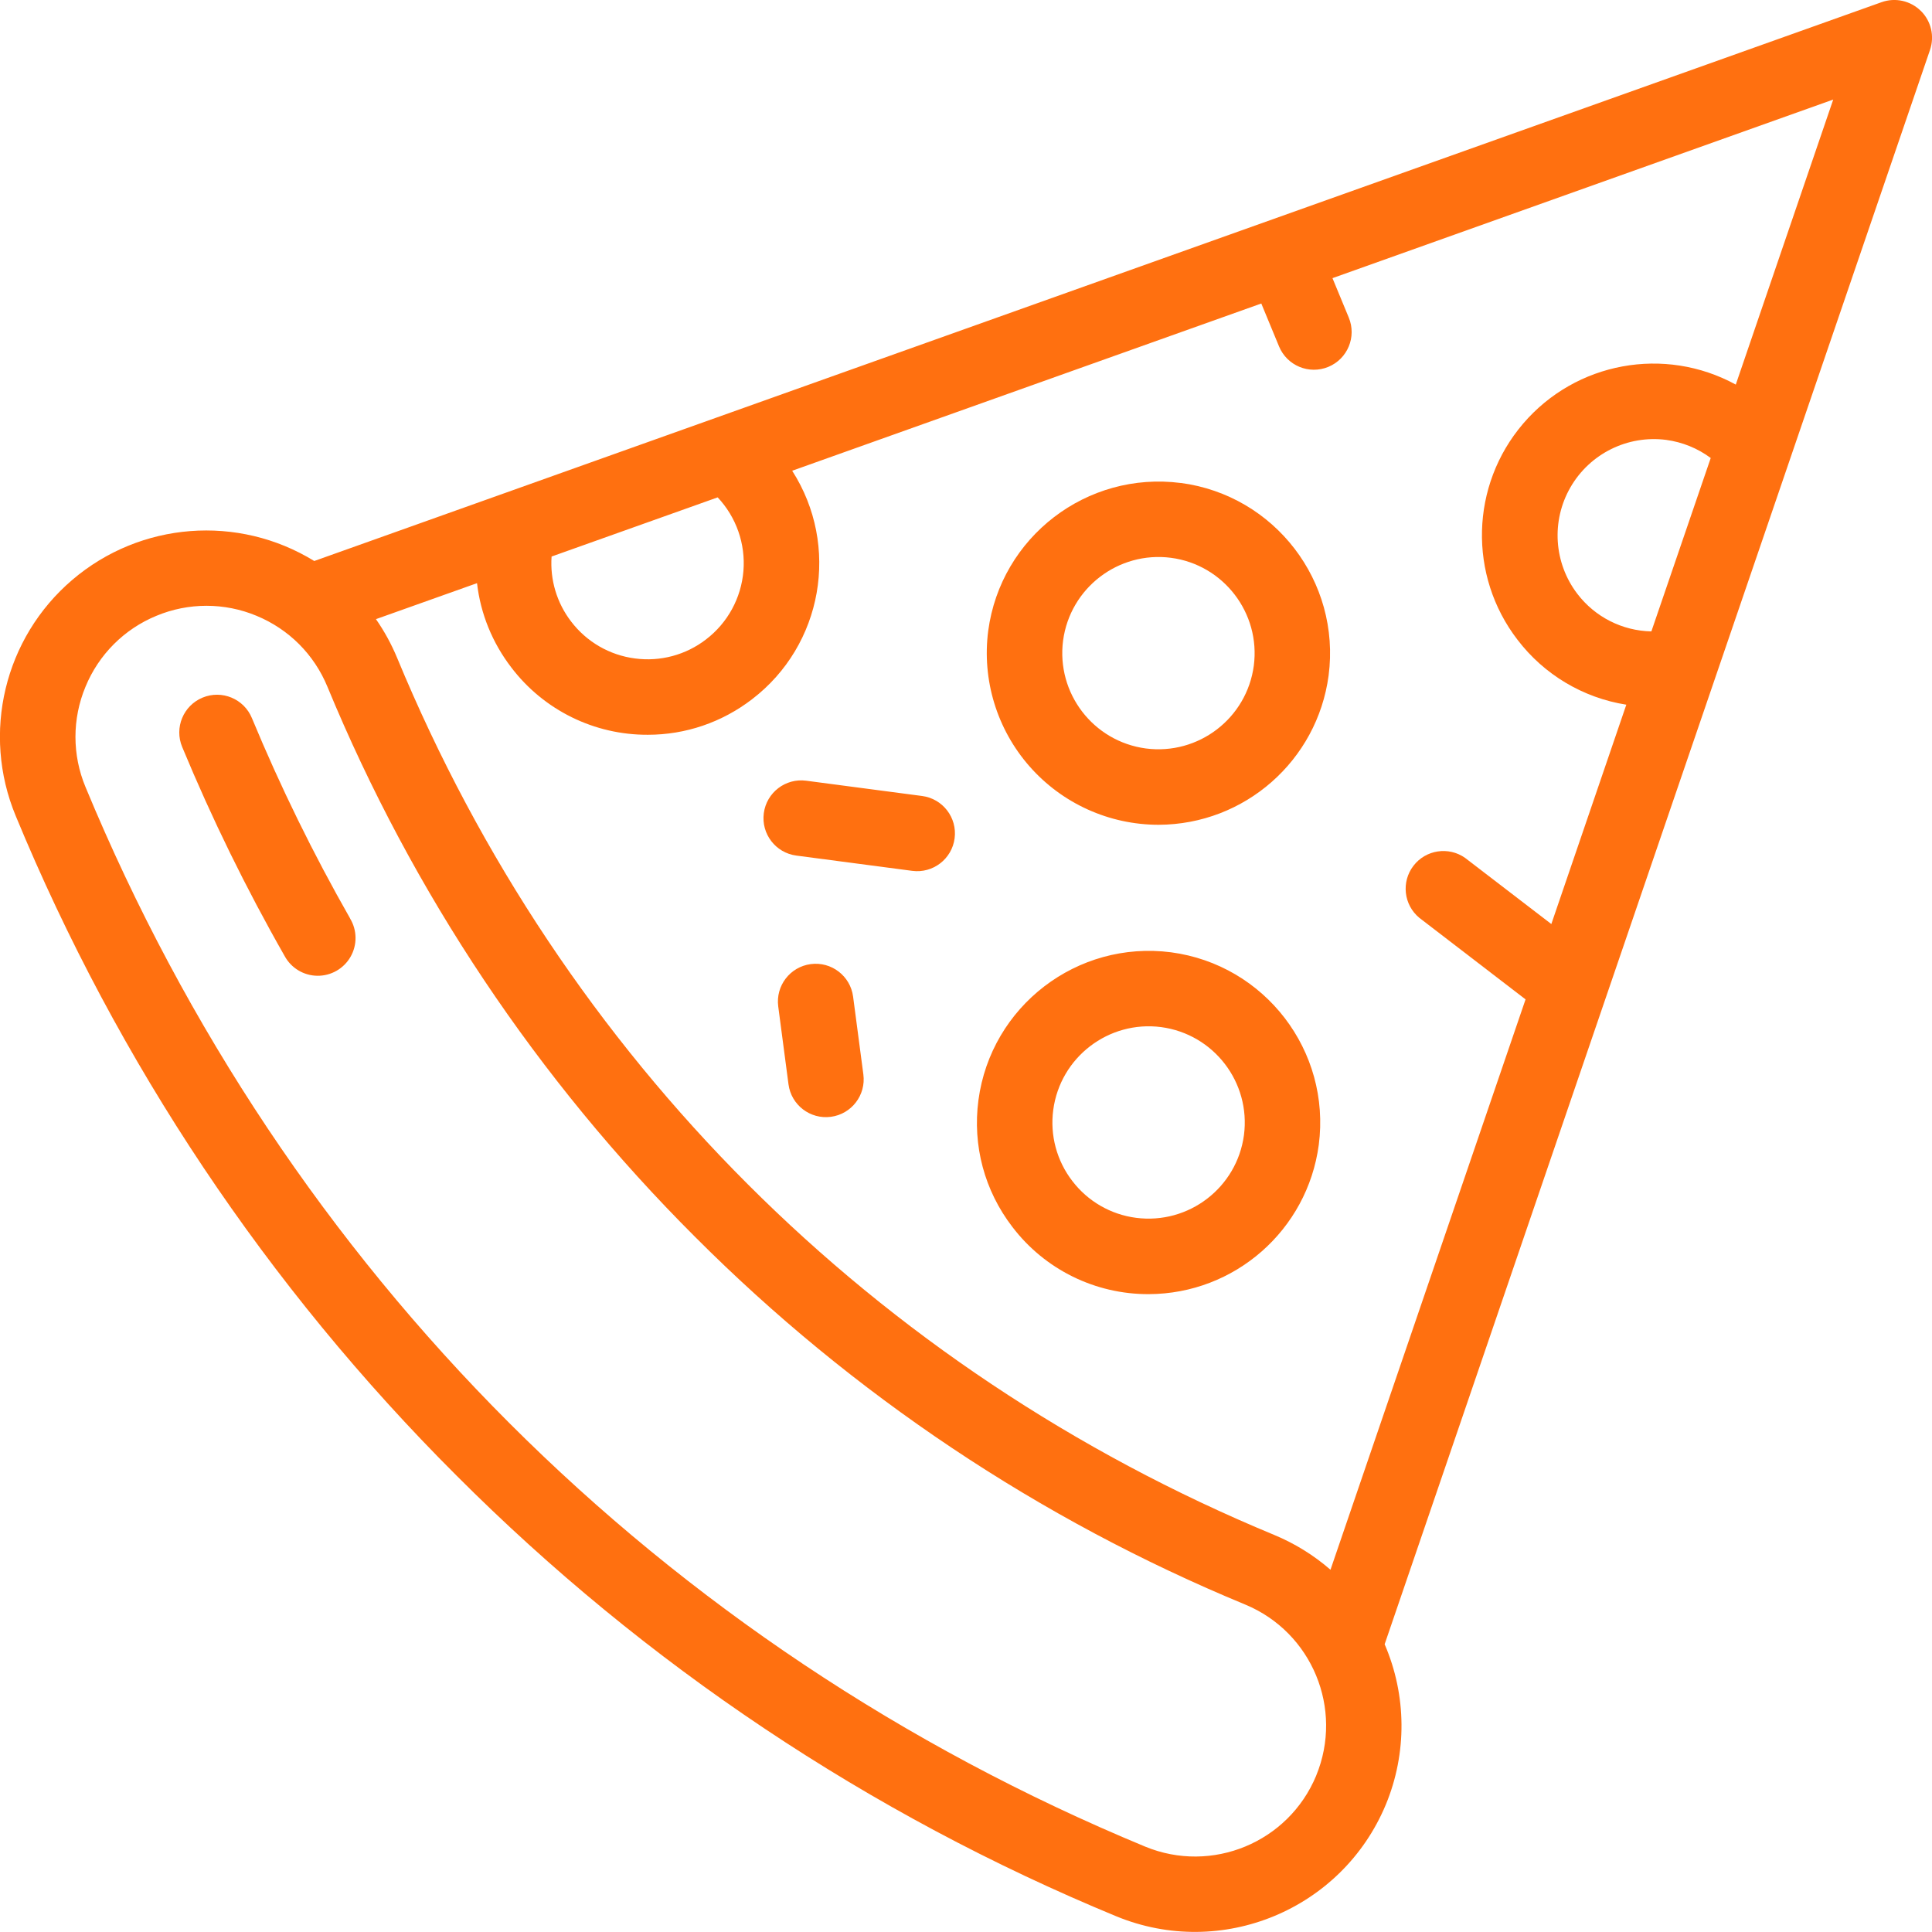
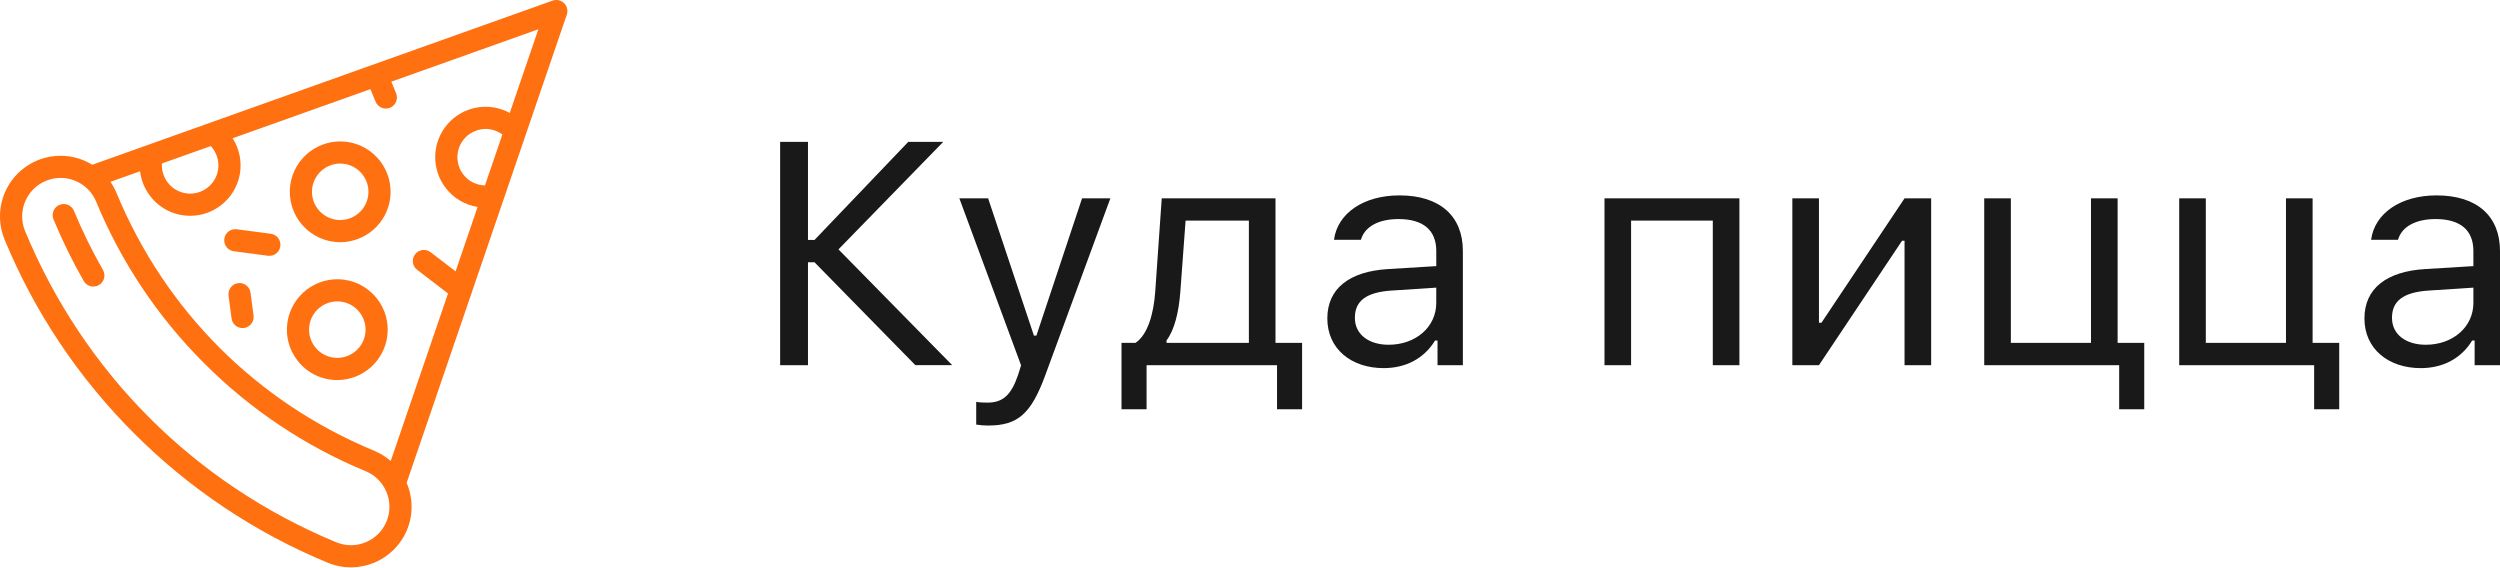
- <svg xmlns="http://www.w3.org/2000/svg" width="32" height="32" fill="none">
+ <svg xmlns="http://www.w3.org/2000/svg" width="141" height="32" fill="none">
+   <path d="M45.57 13.534V8H44v12.596h1.57V14.79h.367l5.69 5.805h2.078l-6.415-6.53L53.2 8h-1.973l-5.289 5.534h-.366zM55.73 24c1.667 0 2.418-.646 3.22-2.828l3.675-9.986h-1.597l-2.575 7.742h-.14l-2.583-7.742h-1.623l3.482 9.419-.175.558c-.392 1.135-.864 1.545-1.728 1.545-.21 0-.445-.009-.628-.043v1.283c.21.035.471.052.672.052zm14.706-4.661h-4.643v-.14c.445-.585.69-1.589.777-2.732l.297-4.024h3.57v6.896zm-5.769 3.745v-2.488h7.358v2.488h1.413v-3.745h-1.5v-8.153h-6.416l-.366 5.246c-.087 1.266-.428 2.453-1.117 2.907h-.786v3.745h1.414zm13.65-3.64c-1.09 0-1.902-.56-1.902-1.52 0-.942.628-1.44 2.06-1.536l2.53-.165v.864c0 1.344-1.143 2.357-2.688 2.357zm-.279 1.318c1.257 0 2.287-.55 2.898-1.554h.14v1.388h1.43v-6.442c0-1.955-1.282-3.134-3.578-3.134-2.007 0-3.49.995-3.692 2.505h1.52c.209-.742.994-1.17 2.12-1.17 1.405 0 2.13.638 2.13 1.799v.855l-2.715.166c-2.19.131-3.43 1.1-3.43 2.785 0 1.72 1.353 2.802 3.177 2.802zm18.564-.166h1.501v-9.41h-7.61v9.41h1.5v-8.153h4.609v8.153zm5.987 0l4.687-7.018h.14v7.018h1.501v-9.41h-1.501l-4.687 7.018h-.14v-7.018h-1.501v9.41h1.501zm18.346 2.488v-3.745h-1.501v-8.153h-1.502v8.153h-4.52v-8.153h-1.502v9.41h7.611v2.488h1.414zm10.997 0v-3.745h-1.501v-8.153h-1.502v8.153h-4.521v-8.153h-1.501v9.41h7.611v2.488h1.414zm4.879-3.64c-1.091 0-1.903-.56-1.903-1.52 0-.942.628-1.44 2.06-1.536l2.531-.165v.864c0 1.344-1.144 2.357-2.688 2.357zm-.28 1.318c1.257 0 2.287-.55 2.898-1.554h.14v1.388H141v-6.442c0-1.955-1.283-3.134-3.578-3.134-2.008 0-3.492.995-3.692 2.505h1.518c.21-.742.995-1.17 2.121-1.17 1.405 0 2.13.638 2.13 1.799v.855l-2.715.166c-2.19.131-3.43 1.1-3.43 2.785 0 1.72 1.353 2.802 3.177 2.802z" fill="#191919" />
  <path d="M31.814.18a.625.625 0 00-.649-.144L5.205 9.292A3.417 3.417 0 00.26 13.513a33.513 33.513 0 007.3 10.926 33.511 33.511 0 0010.927 7.3 3.424 3.424 0 004.467-1.85 3.408 3.408 0 00-.02-2.655L31.967.827a.625.625 0 00-.152-.647zM9.136 9.218l2.751-.98a1.59 1.59 0 01-.192 2.352 1.582 1.582 0 01-1.178.316 1.583 1.583 0 01-1.056-.61 1.581 1.581 0 01-.325-1.078zM21.8 29.411a2.171 2.171 0 01-2.834 1.174c-8.002-3.315-14.235-9.548-17.55-17.55a2.155 2.155 0 010-1.66A2.155 2.155 0 012.59 10.2a2.155 2.155 0 011.66 0c.535.222.952.639 1.173 1.174a27.95 27.95 0 006.09 9.113 27.952 27.952 0 009.113 6.09A2.171 2.171 0 0121.8 29.41zm5.552-18.953a1.582 1.582 0 01-1.226-.622 1.595 1.595 0 011.472-2.55c.27.037.522.14.737.3l-.983 2.872zM28.75 6.37a2.842 2.842 0 00-3.615 4.227 2.82 2.82 0 001.802 1.075l-1.242 3.633-1.429-1.096a.625.625 0 00-.76.991l1.762 1.353L22.037 26a3.405 3.405 0 00-.933-.577C14.48 22.679 9.32 17.52 6.578 10.897a3.419 3.419 0 00-.351-.642l1.674-.596c.058.504.252.985.569 1.398a2.824 2.824 0 002.261 1.113c.622 0 1.223-.203 1.725-.588a2.838 2.838 0 00.665-3.785l7.77-2.77.294.711a.625.625 0 001.155-.478l-.27-.653 8.294-2.958L28.75 6.37z" fill="#FF7010" />
  <path d="M6.75 16.767zm-.95-1.553a29.582 29.582 0 01-1.628-3.321.625.625 0 10-1.155.478 30.818 30.818 0 001.697 3.463.625.625 0 101.085-.62zM19.558 8a2.85 2.85 0 00-3.19 2.448 2.846 2.846 0 002.822 3.213 2.85 2.85 0 002.816-2.472 2.846 2.846 0 00-2.448-3.19zm1.209 3.026a1.596 1.596 0 01-1.788 1.371 1.595 1.595 0 01-1.371-1.787 1.596 1.596 0 011.787-1.371c.87.114 1.486.916 1.372 1.787zm-1.371 4.747a2.85 2.85 0 00-3.19 2.448c-.1.753.1 1.5.563 2.102a2.825 2.825 0 002.258 1.112 2.85 2.85 0 002.816-2.472 2.846 2.846 0 00-2.447-3.19zm1.208 3.027a1.596 1.596 0 01-1.787 1.371 1.583 1.583 0 01-1.056-.61 1.583 1.583 0 01-.316-1.177 1.596 1.596 0 011.787-1.372 1.596 1.596 0 011.372 1.788zm-5.331-5.616l-1.92-.253a.625.625 0 10-.164 1.24l1.921.253a.625.625 0 00.163-1.24zm-.973 4.612l-.17-1.289a.625.625 0 10-1.24.163l.17 1.29a.625.625 0 101.24-.164z" fill="#FF7010" />
</svg>
